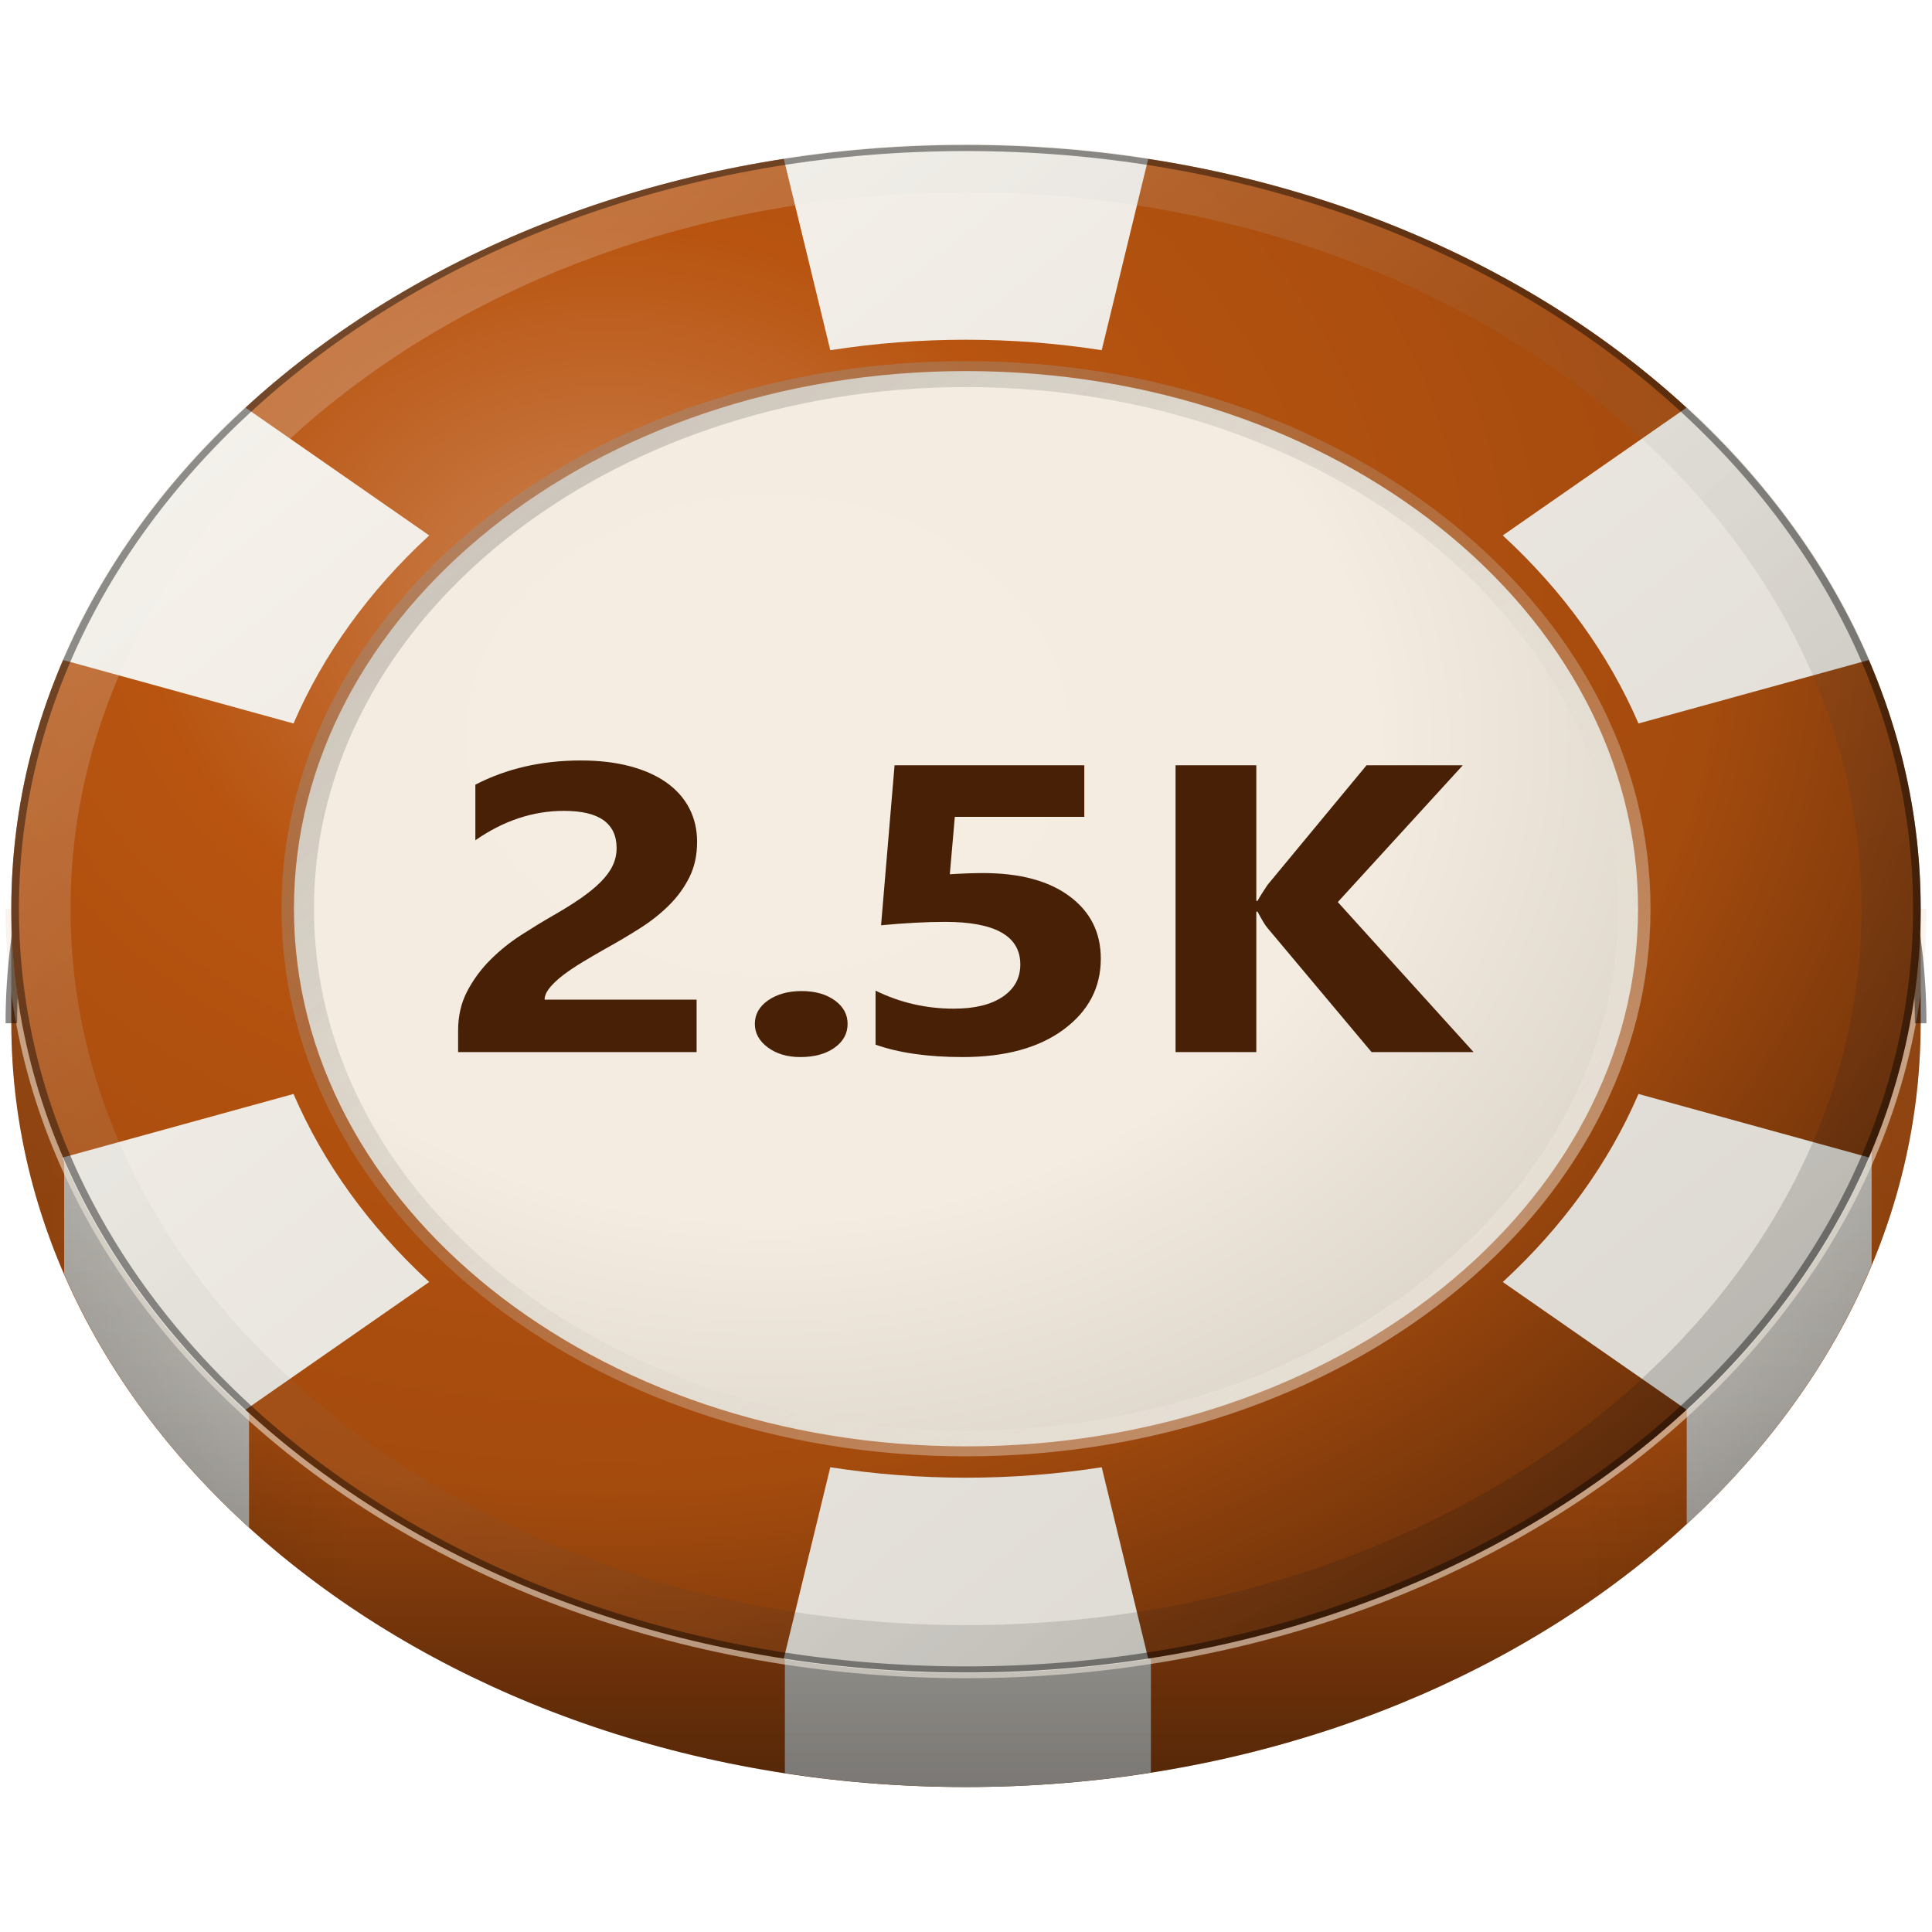
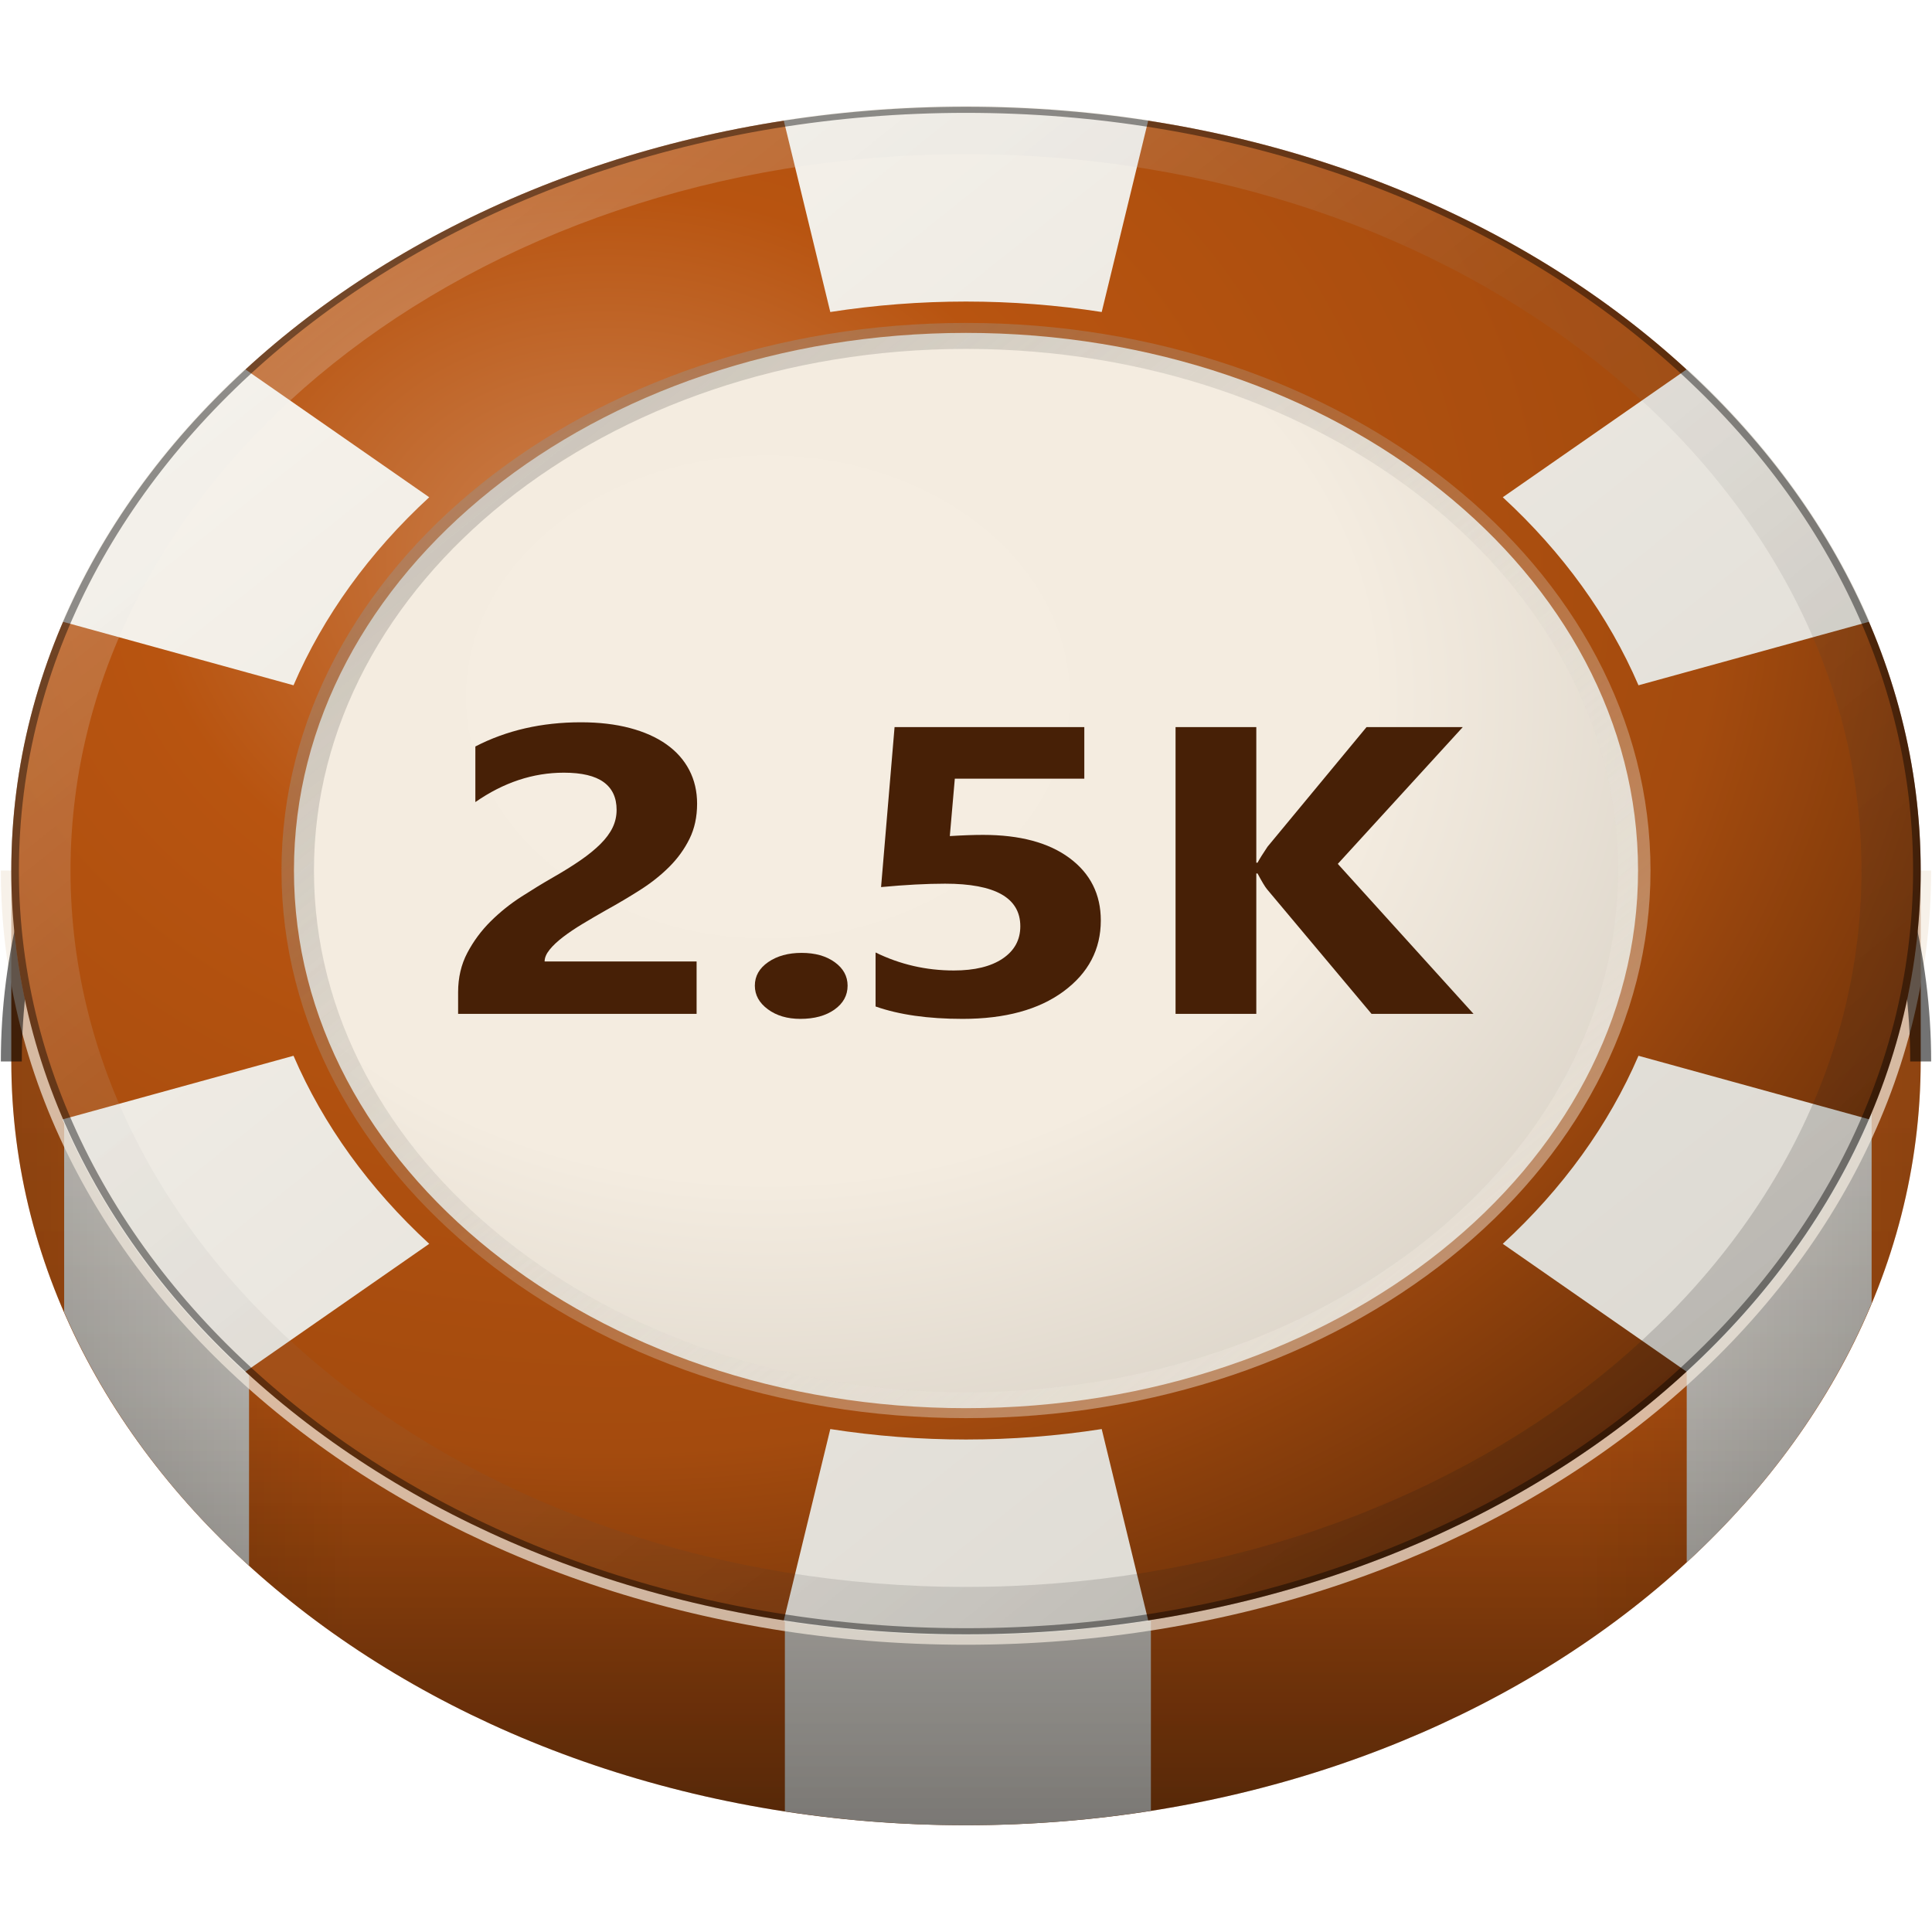
<svg xmlns="http://www.w3.org/2000/svg" width="1024" height="1024" viewBox="0 0 1024 1024">
  <defs>
    <radialGradient id="body" gradientUnits="userSpaceOnUse" cx="322.0" cy="307.0" r="819.7">
      <stop offset="0.000" stop-color="#cc8352" />
      <stop offset="0.300" stop-color="#b85410" />
      <stop offset="0.720" stop-color="#a44b0e" />
      <stop offset="1.000" stop-color="#632d09" />
    </radialGradient>
    <radialGradient id="inlay" gradientUnits="userSpaceOnUse" cx="407.0" cy="397.0" r="581.9">
      <stop offset="0.000" stop-color="#f5ede1" />
      <stop offset="0.550" stop-color="#f4ece0" />
      <stop offset="1.000" stop-color="#d6cfc4" />
    </radialGradient>
    <linearGradient id="ins" gradientUnits="userSpaceOnUse" x1="6.0" y1="6.0" x2="1018.0" y2="1018.0">
      <stop offset="0.000" stop-color="#fbf7f0" stop-opacity="1.00" />
      <stop offset="1.000" stop-color="#d8d5ce" stop-opacity="1.00" />
    </linearGradient>
    <linearGradient id="sheen" gradientUnits="userSpaceOnUse" x1="6.0" y1="6.0" x2="1018.0" y2="1018.0">
      <stop offset="0.000" stop-color="#ffffff" stop-opacity="0.30" />
      <stop offset="0.450" stop-color="#ffffff" stop-opacity="0.05" />
      <stop offset="1.000" stop-color="#ffffff" stop-opacity="0.00" />
    </linearGradient>
    <linearGradient id="shade" gradientUnits="userSpaceOnUse" x1="6.0" y1="6.0" x2="1018.0" y2="1018.0">
      <stop offset="0.000" stop-color="#000000" stop-opacity="0.00" />
      <stop offset="0.550" stop-color="#000000" stop-opacity="0.05" />
      <stop offset="1.000" stop-color="#000000" stop-opacity="0.22" />
    </linearGradient>
    <linearGradient id="stepdark" gradientUnits="userSpaceOnUse" x1="6.0" y1="6.0" x2="1018.0" y2="1018.0">
      <stop offset="0.000" stop-color="#88837c" stop-opacity="0.62" />
      <stop offset="0.550" stop-color="#88837c" stop-opacity="0.10" />
      <stop offset="1.000" stop-color="#88837c" stop-opacity="0.00" />
    </linearGradient>
    <linearGradient id="steplight" gradientUnits="userSpaceOnUse" x1="6.0" y1="6.0" x2="1018.0" y2="1018.0">
      <stop offset="0.000" stop-color="#f6efe4" stop-opacity="0.00" />
      <stop offset="0.450" stop-color="#f6efe4" stop-opacity="0.10" />
      <stop offset="1.000" stop-color="#f6efe4" stop-opacity="0.70" />
    </linearGradient>
-     <linearGradient id="oblband" gradientUnits="userSpaceOnUse" x1="512.0" y1="481.6" x2="512.0" y2="947.2">
+     <linearGradient id="oblband" gradientUnits="userSpaceOnUse" x1="512.0" y1="461.4" x2="512.0" y2="967.4">
      <stop offset="0.000" stop-color="#bb5c1b" stop-opacity="1.00" />
      <stop offset="0.550" stop-color="#b85410" stop-opacity="1.00" />
      <stop offset="1.000" stop-color="#70330a" stop-opacity="1.00" />
    </linearGradient>
-     <linearGradient id="oblins" gradientUnits="userSpaceOnUse" x1="512.0" y1="481.6" x2="512.0" y2="947.2">
+     <linearGradient id="oblins" gradientUnits="userSpaceOnUse" x1="512.0" y1="461.4" x2="512.0" y2="967.4">
      <stop offset="0.000" stop-color="#fbf7ef" stop-opacity="1.00" />
      <stop offset="1.000" stop-color="#a29f9a" stop-opacity="1.00" />
    </linearGradient>
-     <linearGradient id="oblshade" gradientUnits="userSpaceOnUse" x1="512.0" y1="481.6" x2="512.0" y2="947.2">
+     <linearGradient id="oblshade" gradientUnits="userSpaceOnUse" x1="512.0" y1="461.4" x2="512.0" y2="967.4">
      <stop offset="0.000" stop-color="#000000" stop-opacity="0.00" />
      <stop offset="0.550" stop-color="#000000" stop-opacity="0.06" />
      <stop offset="1.000" stop-color="#000000" stop-opacity="0.22" />
    </linearGradient>
    <linearGradient id="oblside" gradientUnits="userSpaceOnUse" x1="6.0" y1="512.0" x2="1018.0" y2="512.0">
      <stop offset="0.000" stop-color="#000000" stop-opacity="0.22" />
      <stop offset="0.180" stop-color="#000000" stop-opacity="0.03" />
      <stop offset="0.820" stop-color="#000000" stop-opacity="0.03" />
      <stop offset="1.000" stop-color="#000000" stop-opacity="0.22" />
    </linearGradient>
  </defs>
-   <path d="M 6.00 481.64 A 506.00 404.80 0 0 0 1018.00 481.64 L 1018.00 542.36 A 506.00 404.80 0 0 1 6.00 542.36 Z" fill="url(#oblband)" />
-   <path d="M 34.00 614.43 A 506.00 404.80 0 0 0 132.00 748.94 L 132.00 809.66 A 506.00 404.80 0 0 1 34.00 675.15 Z" fill="url(#oblins)" />
-   <path d="M 416.00 879.09 A 506.00 404.80 0 0 0 610.00 878.78 L 610.00 939.50 A 506.00 404.80 0 0 1 416.00 939.81 Z" fill="url(#oblins)" />
-   <path d="M 894.00 747.11 A 506.00 404.80 0 0 0 992.00 609.73 L 992.00 670.45 A 506.00 404.80 0 0 1 894.00 807.83 Z" fill="url(#oblins)" />
-   <path d="M 6.00 481.64 A 506.00 404.80 0 0 0 1018.00 481.64 L 1018.00 542.36 A 506.00 404.80 0 0 1 6.00 542.36 Z" fill="url(#oblshade)" />
-   <path d="M 6.00 481.64 A 506.00 404.80 0 0 0 1018.00 481.64 L 1018.00 542.36 A 506.00 404.80 0 0 1 6.00 542.36 Z" fill="url(#oblside)" />
-   <path d="M 6.00 481.64 A 506.00 404.80 0 0 0 1018.00 481.64" fill="none" stroke="#f4ece0" stroke-opacity="0.55" stroke-width="6.1" />
-   <path d="M 1018.00 542.36 A 506.00 404.80 0 0 0 6.00 542.36" fill="none" stroke="#000000" stroke-opacity="0.45" stroke-width="6.1" />
-   <g transform="translate(0 72.04) scale(1 0.8)">
+   <path d="M 6.00 461.40 A 506.00 404.80 0 0 0 1018.00 461.40 L 1018.00 562.60 A 506.00 404.80 0 0 1 6.00 562.60 Z" fill="url(#oblband)" />
+   <path d="M 34.00 594.19 A 506.00 404.80 0 0 0 132.00 728.70 L 132.00 829.90 A 506.00 404.80 0 0 1 34.00 695.39 Z" fill="url(#oblins)" />
+   <path d="M 416.00 858.85 A 506.00 404.80 0 0 0 610.00 858.54 L 610.00 959.74 A 506.00 404.80 0 0 1 416.00 960.05 Z" fill="url(#oblins)" />
+   <path d="M 894.00 726.87 A 506.00 404.80 0 0 0 992.00 589.49 L 992.00 690.69 A 506.00 404.80 0 0 1 894.00 828.07 Z" fill="url(#oblins)" />
+   <path d="M 6.00 461.40 A 506.00 404.80 0 0 0 1018.00 461.40 L 1018.00 562.60 A 506.00 404.80 0 0 1 6.00 562.60 Z" fill="url(#oblshade)" />
+   <path d="M 6.00 461.40 A 506.00 404.80 0 0 0 1018.00 461.40 L 1018.00 562.60 A 506.00 404.80 0 0 1 6.00 562.60 Z" fill="url(#oblside)" />
+   <path d="M 6.00 461.40 A 506.00 404.80 0 0 0 1018.00 461.40" fill="none" stroke="#f4ece0" stroke-opacity="0.70" stroke-width="11.1" />
+   <path d="M 1018.00 562.60 A 506.00 404.80 0 0 0 6.00 562.60" fill="none" stroke="#000000" stroke-opacity="0.55" stroke-width="11.1" />
+   <g transform="translate(0 51.80) scale(1 0.8)">
    <circle cx="512.0" cy="512.0" r="506.0" fill="url(#body)" />
    <path d="M 415.35 14.80 A 506.51 506.51 0 0 1 608.65 14.80 L 583.93 141.96 A 376.97 376.97 0 0 0 440.07 141.96 Z" fill="url(#ins)" />
    <path d="M 894.26 179.70 A 506.51 506.51 0 0 1 990.91 347.10 L 868.43 389.27 A 376.97 376.97 0 0 0 796.50 264.69 Z" fill="url(#ins)" />
    <path d="M 990.91 676.90 A 506.51 506.51 0 0 1 894.26 844.30 L 796.50 759.31 A 376.97 376.97 0 0 0 868.43 634.73 Z" fill="url(#ins)" />
    <path d="M 608.65 1009.20 A 506.51 506.51 0 0 1 415.35 1009.20 L 440.07 882.04 A 376.97 376.97 0 0 0 583.93 882.04 Z" fill="url(#ins)" />
    <path d="M 129.74 844.30 A 506.51 506.51 0 0 1 33.09 676.90 L 155.57 634.73 A 376.97 376.97 0 0 0 227.50 759.31 Z" fill="url(#ins)" />
    <path d="M 33.09 347.10 A 506.51 506.51 0 0 1 129.74 179.70 L 227.50 264.69 A 376.97 376.97 0 0 0 155.57 389.27 Z" fill="url(#ins)" />
    <circle cx="512.0" cy="512.0" r="356.2" fill="url(#inlay)" />
    <path d="M 874.80 512.00 A 362.80 362.80 0 1 1 149.20 512.00 A 362.80 362.80 0 1 1 874.80 512.00 Z M 857.60 512.00 A 345.60 345.60 0 1 1 166.40 512.00 A 345.60 345.60 0 1 1 857.60 512.00 Z" fill="url(#stepdark)" fill-rule="evenodd" />
    <path d="M 874.80 512.00 A 362.80 362.80 0 1 1 149.20 512.00 A 362.80 362.80 0 1 1 874.80 512.00 Z M 857.60 512.00 A 345.60 345.60 0 1 1 166.40 512.00 A 345.60 345.60 0 1 1 857.60 512.00 Z" fill="url(#steplight)" fill-rule="evenodd" />
    <g transform="translate(231.81 606.97) scale(0.1325 -0.1325)">
      <path d="M429 262H1037V0H83V108Q83 218 120.0 305.5Q157 393 213.0 462.5Q269 532 335.5 585.5Q402 639 462 682Q525 727 572.5 768.0Q620 809 652.5 849.5Q685 890 701.0 931.5Q717 973 717 1020Q717 1112 665.0 1159.0Q613 1206 506 1206Q321 1206 152 1059V1337Q339 1458 574 1458Q683 1458 769.5 1429.5Q856 1401 916.0 1348.0Q976 1295 1007.5 1219.5Q1039 1144 1039 1051Q1039 952 1008.5 875.0Q978 798 927.5 735.0Q877 672 811.0 619.5Q745 567 674 518Q626 484 581.5 450.5Q537 417 503.0 384.5Q469 352 449.0 321.0Q429 290 429 262Z" transform="translate(0.0 0)" fill="#472006" />
      <path d="M274 -25Q196 -25 144.0 23.0Q92 71 92 141Q92 213 145.5 259.0Q199 305 279 305Q360 305 411.5 258.5Q463 212 463 141Q463 68 410.5 21.5Q358 -25 274 -25Z" transform="translate(1178.0 0)" fill="#472006" />
      <path d="M142 37V307Q289 217 455 217Q580 217 650.5 276.5Q721 336 721 438Q721 651 420 651Q309 651 164 634L218 1434H977V1176H459L439 889Q516 895 572 895Q793 895 918.0 779.0Q1043 663 1043 467Q1043 250 894.0 112.5Q745 -25 490 -25Q283 -25 142 37Z" transform="translate(1610.9 0)" fill="#472006" />
      <path d="M1356 0H948L530 623Q518 641 492 702H487V0H164V1434H487V756H492Q504 784 532 836L928 1434H1313L813 750Z" transform="translate(2788.9 0)" fill="#472006" />
    </g>
    <path d="M 1018.00 512.00 A 506.00 506.00 0 1 1 6.00 512.00 A 506.00 506.00 0 1 1 1018.00 512.00 Z M 986.63 512.00 A 474.63 474.63 0 1 1 37.37 512.00 A 474.63 474.63 0 1 1 986.63 512.00 Z" fill="url(#sheen)" fill-rule="evenodd" />
    <path d="M 1018.00 512.00 A 506.00 506.00 0 1 1 6.00 512.00 A 506.00 506.00 0 1 1 1018.00 512.00 Z M 986.63 512.00 A 474.63 474.63 0 1 1 37.37 512.00 A 474.63 474.63 0 1 1 986.63 512.00 Z" fill="url(#shade)" fill-rule="evenodd" />
    <circle cx="512.0" cy="512.0" r="504.0" fill="none" stroke="#000000" stroke-opacity="0.42" stroke-width="4.05" />
  </g>
</svg>
